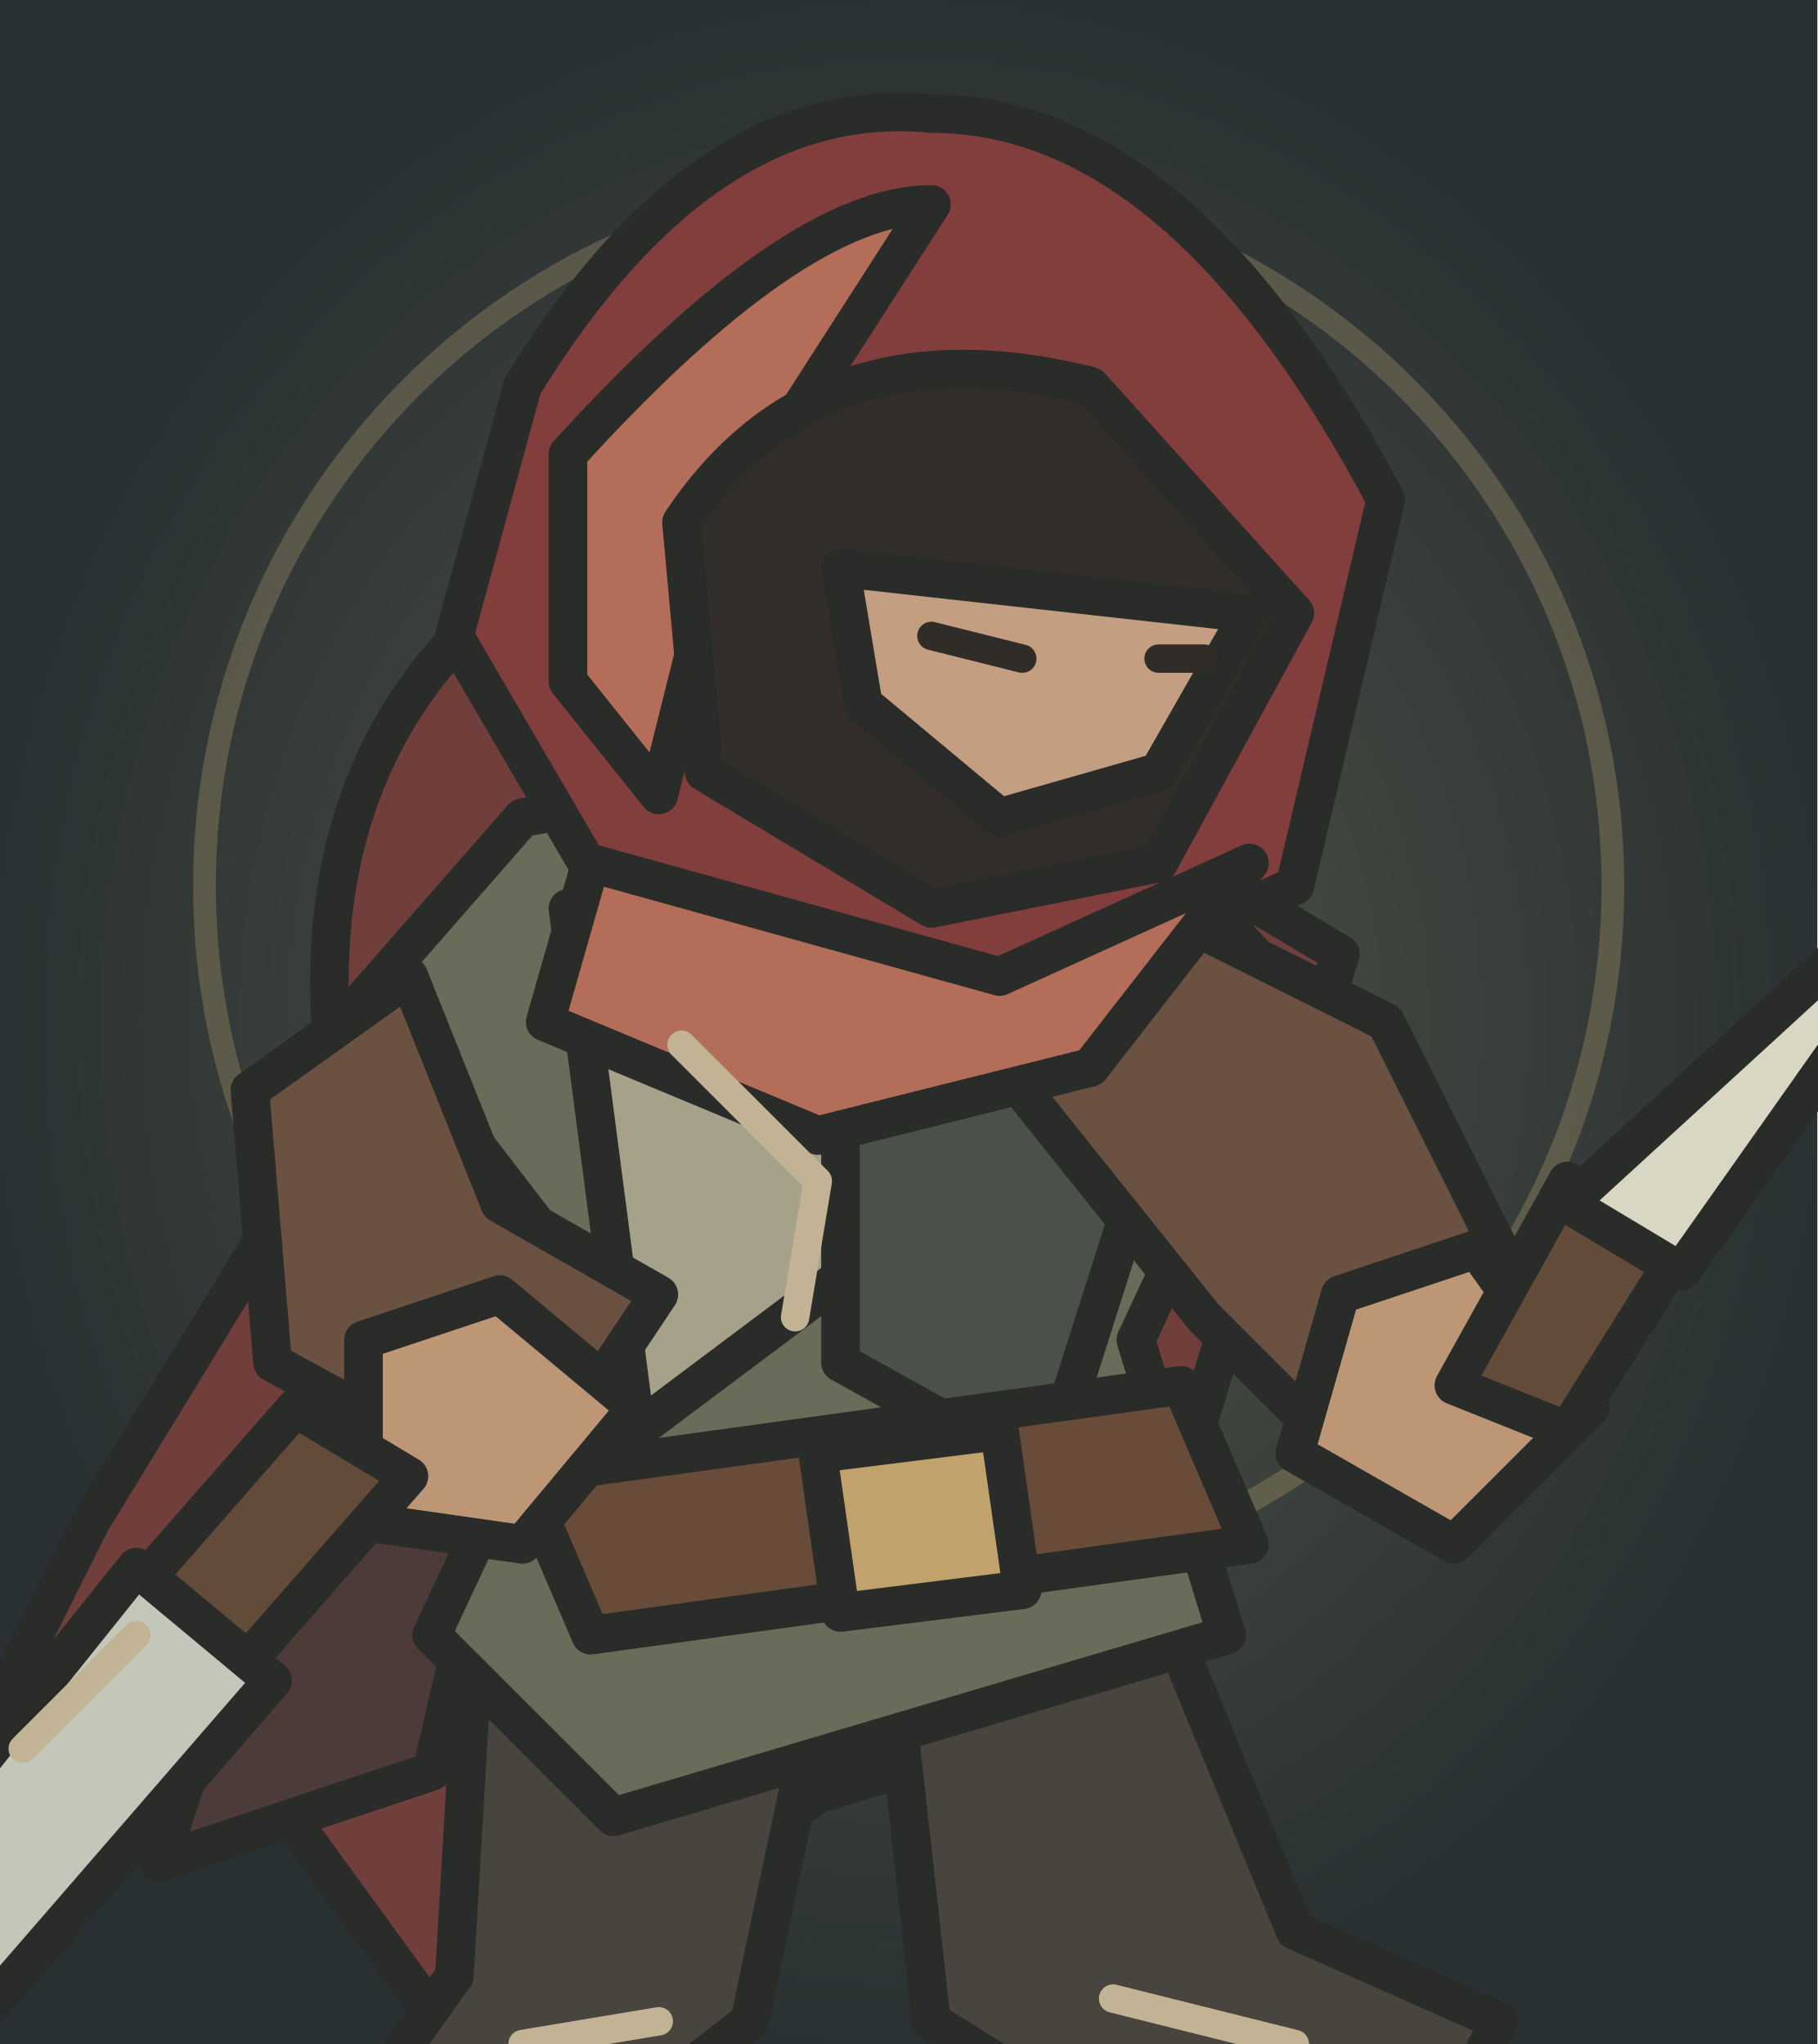
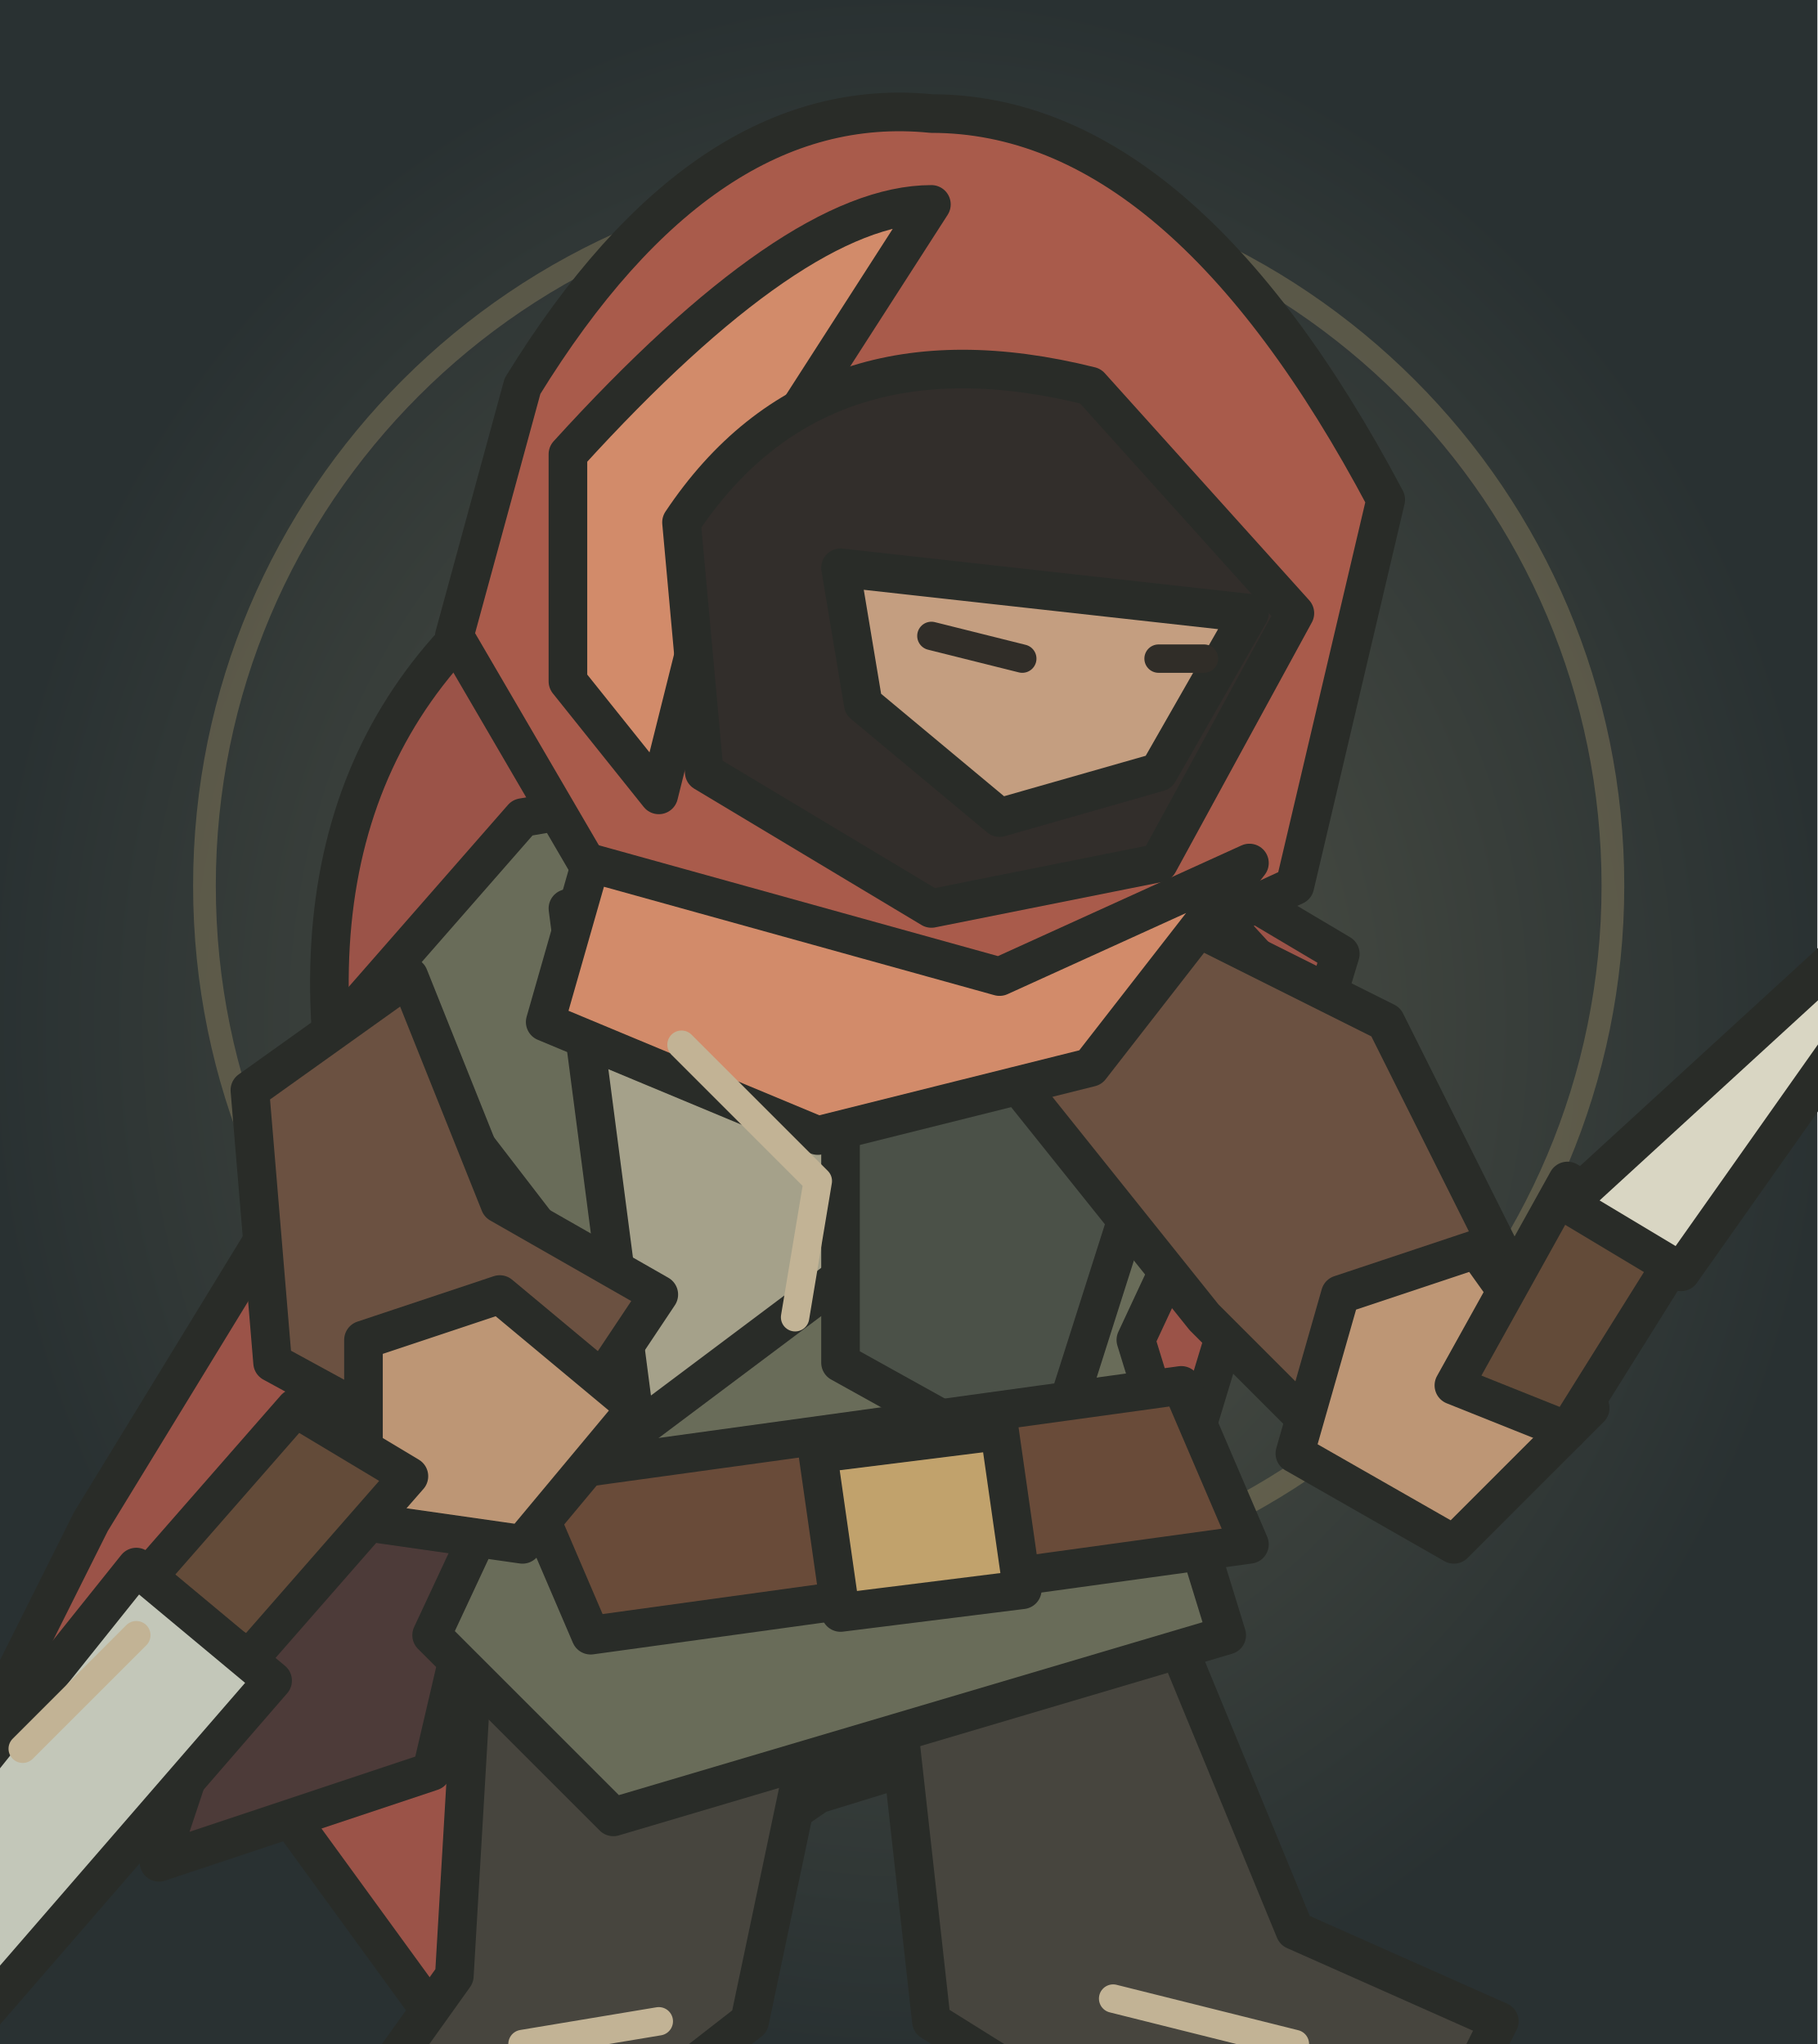
<svg xmlns="http://www.w3.org/2000/svg" viewBox="8 0 80 90">
  <defs>
    <radialGradient id="p">
      <stop stop-color="#55574a" />
      <stop offset="1" stop-color="#293132" />
    </radialGradient>
  </defs>
  <path fill="url(#p)" d="M8 0h80v90H8z" />
  <circle cx="48" cy="39" r="31" fill="none" stroke="#bda574" stroke-opacity=".3" />
  <g stroke-linejoin="round" stroke-linecap="round">
-     <path d="M35 23 Q20 31 23 49 L12 67 3 85 20 79 28 90 44 79 57 75 67 42Z" fill="#713f3b" stroke="#292c28" stroke-width="1.7" />
+     <path d="M35 23 Q20 31 23 49 L12 67 3 85 20 79 28 90 44 79 57 75 67 42Z" fill="#9b5348" stroke="#292c28" stroke-width="1.7" />
    <path d="M19 70 34 48 27 78 15 82Z" fill="#4d3b39" stroke="#292c28" stroke-width="1.7" />
    <path d="M29 70 45 70 41 89 32 96 23 94 28 87Z" fill="#47453e" stroke="#292c28" stroke-width="1.7" />
    <path d="M47 71 58 68 65 85 74 89 71 95 57 94 49 89Z" fill="#47453e" stroke="#292c28" stroke-width="1.7" />
    <path d="M31 36 54 32 65 44 58 59 62 72 35 80 27 72 34 57 24 44Z" fill="#696c59" stroke="#292c28" stroke-width="1.7" />
    <path d="M33 40 44 36 48 54 36 63Z" fill="#a5a18a" stroke="#292c28" stroke-width="1.7" />
    <path d="M45 39 55 37 61 43 54 65 45 60Z" fill="#4b5148" stroke="#292c28" stroke-width="1.7" />
    <path d="M31 65 60 61 63 68 34 72Z" fill="#694b39" stroke="#292c28" stroke-width="1.7" />
    <path d="M44 64 52 63 53 70 45 71Z" fill="#c1a26c" stroke="#292c28" stroke-width="1.7" />
    <path d="M26 43 19 48 20 60 31 66 37 57 30 53Z" fill="#6b5141" stroke="#292c28" stroke-width="1.7" />
    <path d="M59 40 69 45 75 57 68 65 61 58 53 48Z" fill="#6b5141" stroke="#292c28" stroke-width="1.7" />
-     <path d="M31 17 Q39 4 49 5 Q60 5 69 22 L65 39 52 45 35 40 28 28Z" fill="#823e3d" stroke="#292c28" stroke-width="1.7" />
-     <path d="M33 20 Q43 9 49 9 L40 23 37 35 33 30Z" fill="#b36d58" stroke="#292c28" stroke-width="1.7" />
+     <path d="M31 17 Q39 4 49 5 Q60 5 69 22 L65 39 52 45 35 40 28 28Z" fill="#a95b4b" stroke="#292c28" stroke-width="1.7" />
+     <path d="M33 20 Q43 9 49 9 L40 23 37 35 33 30Z" fill="#d28b6a" stroke="#292c28" stroke-width="1.7" />
    <path d="M38 23 Q44 14 56 17 L65 27 59 38 49 40 39 34Z" fill="#322e2b" stroke="#292c28" stroke-width="1.7" />
    <path d="M45 25 63 27 59 34 52 36 46 31Z" fill="#c49e80" stroke="#292c28" stroke-width="1.7" />
    <path d="M49 28 53 29 M59 29 61 29" fill="none" stroke="#302d28" stroke-width="1.25" />
-     <path d="M34 38 52 43 63 38 56 47 44 50 32 45Z" fill="#b36d58" stroke="#292c28" stroke-width="1.7" />
+     <path d="M34 38 52 43 63 38 56 47 44 50 32 45Z" fill="#d28b6a" stroke="#292c28" stroke-width="1.7" />
    <path d="M24 59 30 57 36 62 31 68 24 67Z" fill="#bd9675" stroke="#292c28" stroke-width="1.7" />
    <path d="M67 57 73 55 78 62 72 68 65 64Z" fill="#bd9675" stroke="#292c28" stroke-width="1.7" />
    <path d="M21 62 26 65 19 73 14 70Z" fill="#634b39" stroke="#292c28" stroke-width="1.7" />
    <path d="M14 69 20 74 7 89 6 79Z" fill="#c3c7b9" stroke="#292c28" stroke-width="1.7" />
    <path d="M72 61 77 63 82 55 77 52Z" fill="#634b39" stroke="#292c28" stroke-width="1.7" />
    <path d="M77 53 82 56 94 39 89 42Z" fill="#d9d6c3" stroke="#292c28" stroke-width="1.7" />
    <path d="M9 77 14 72 M31 90 37 89 M57 88 65 90 M38 46 44 52 43 58" fill="none" stroke="#c2b395" stroke-width="1.25" />
  </g>
</svg>
